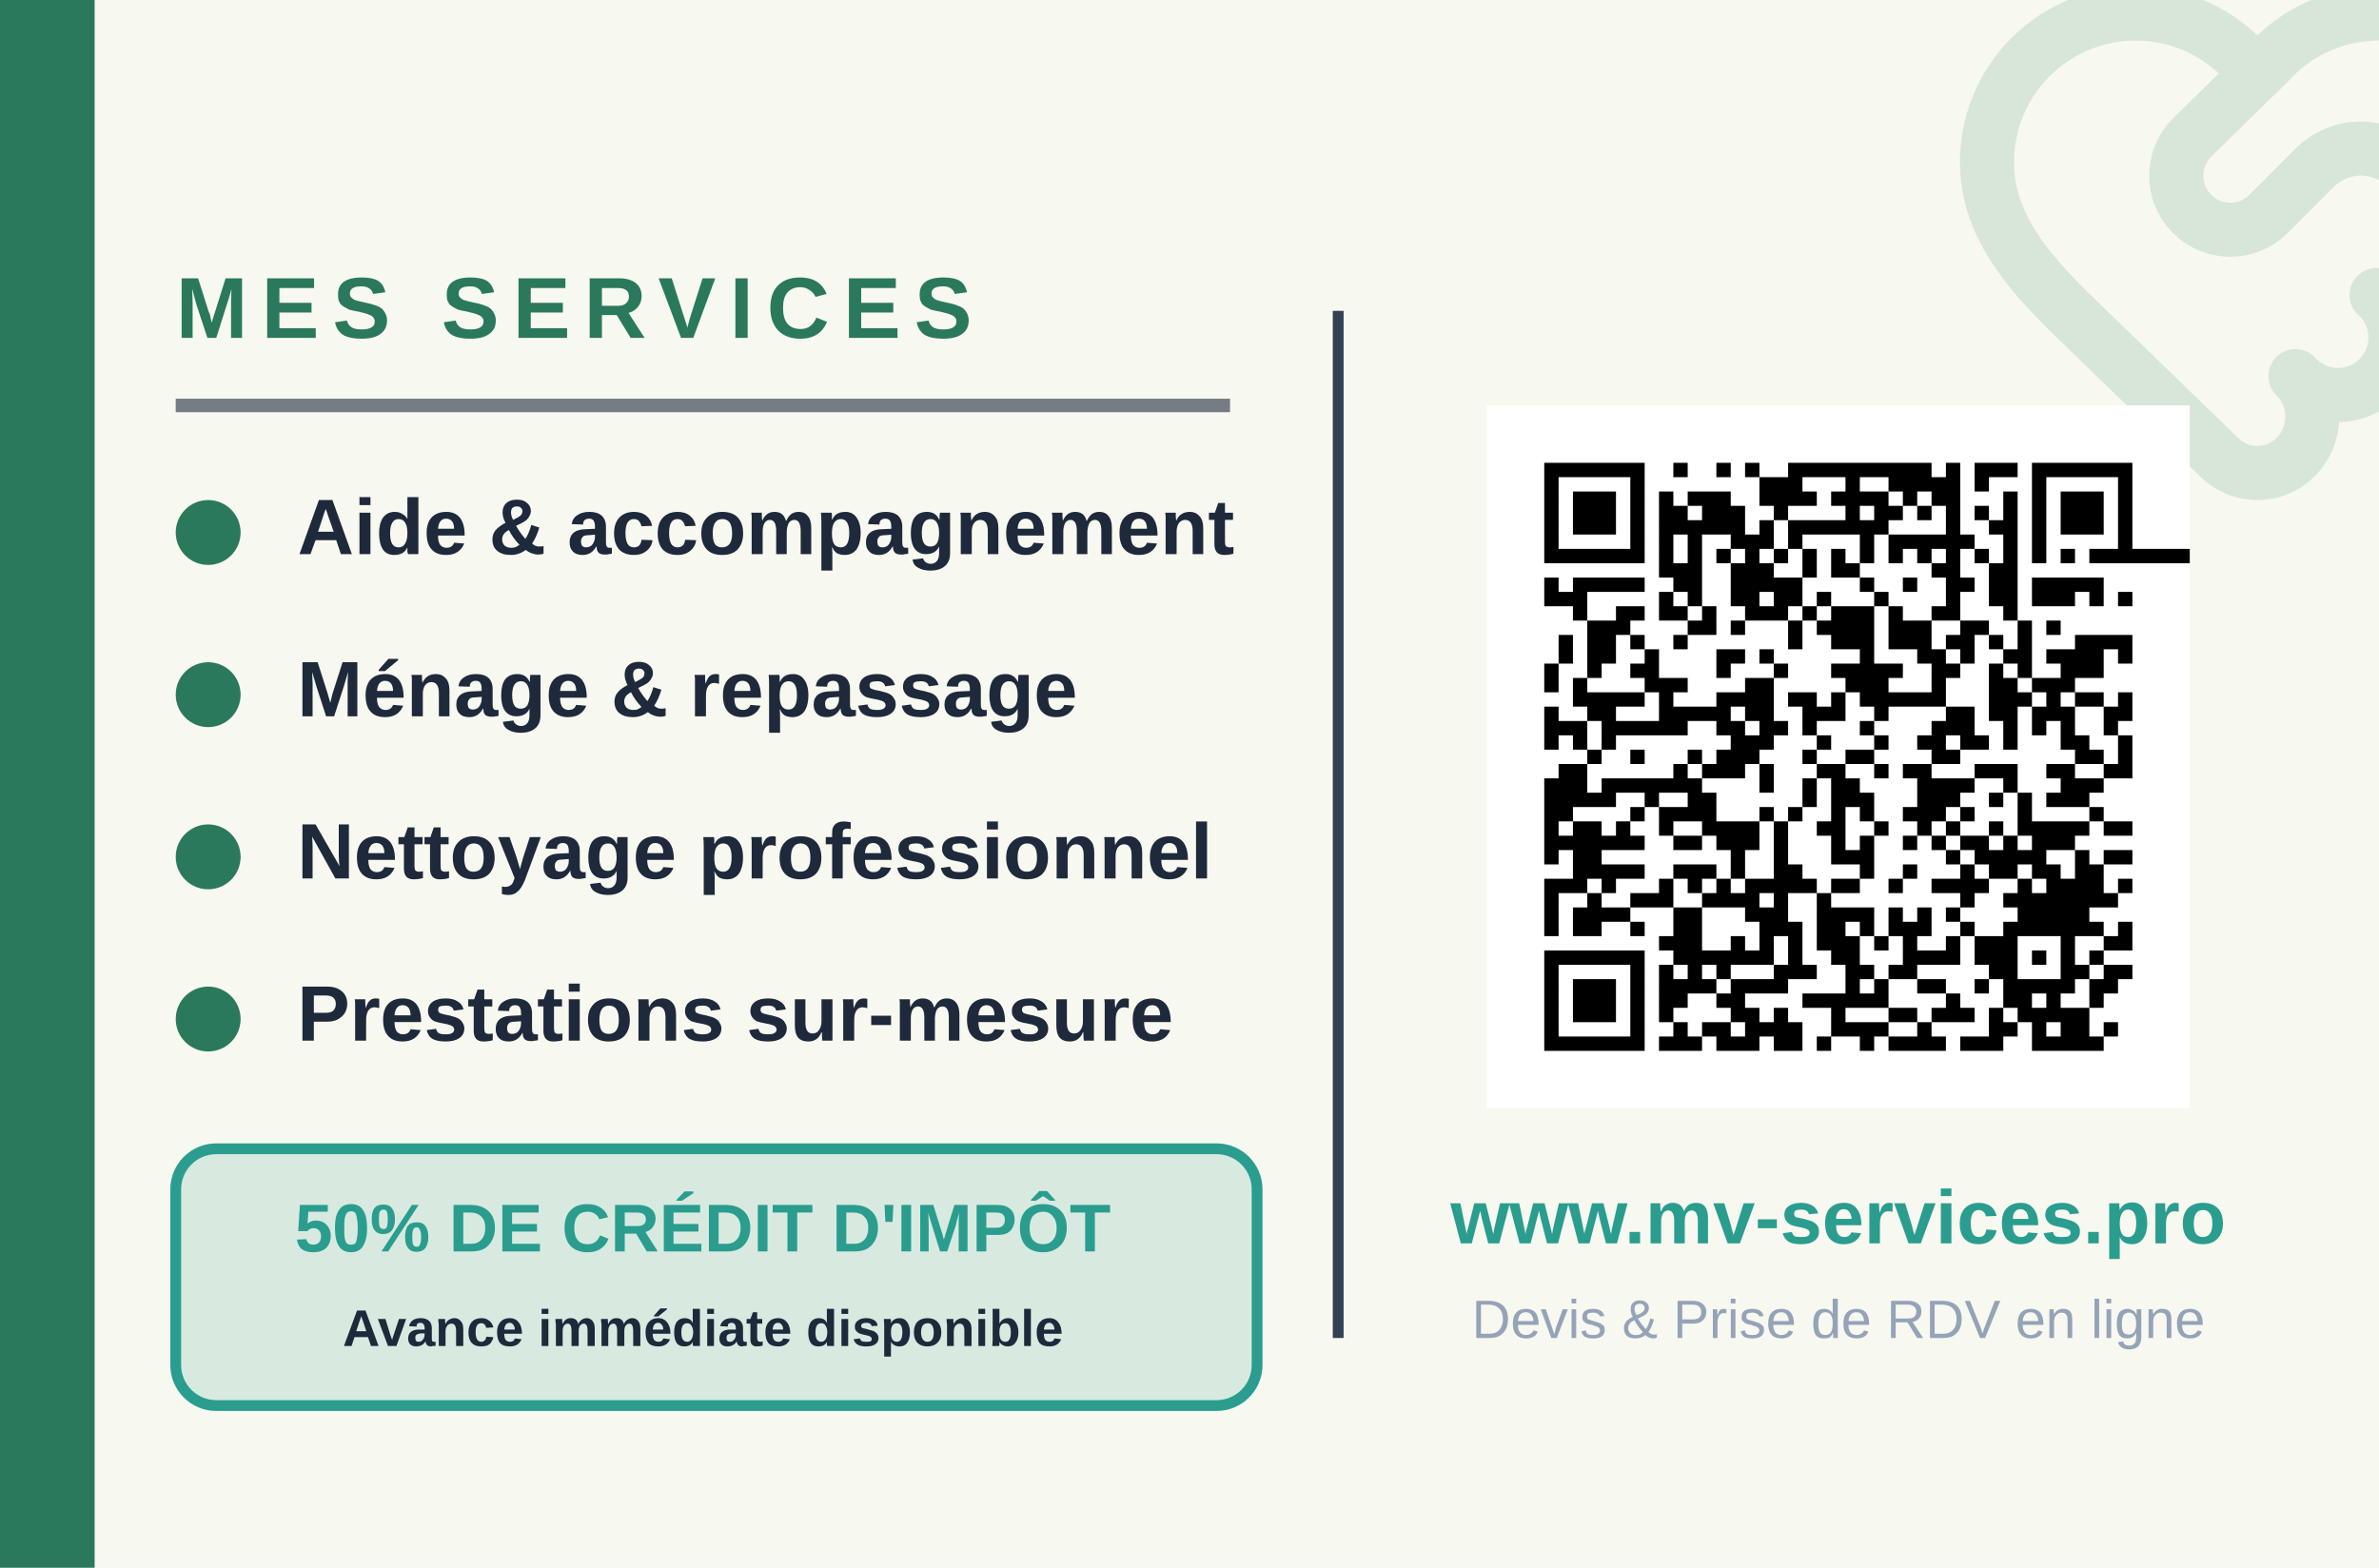
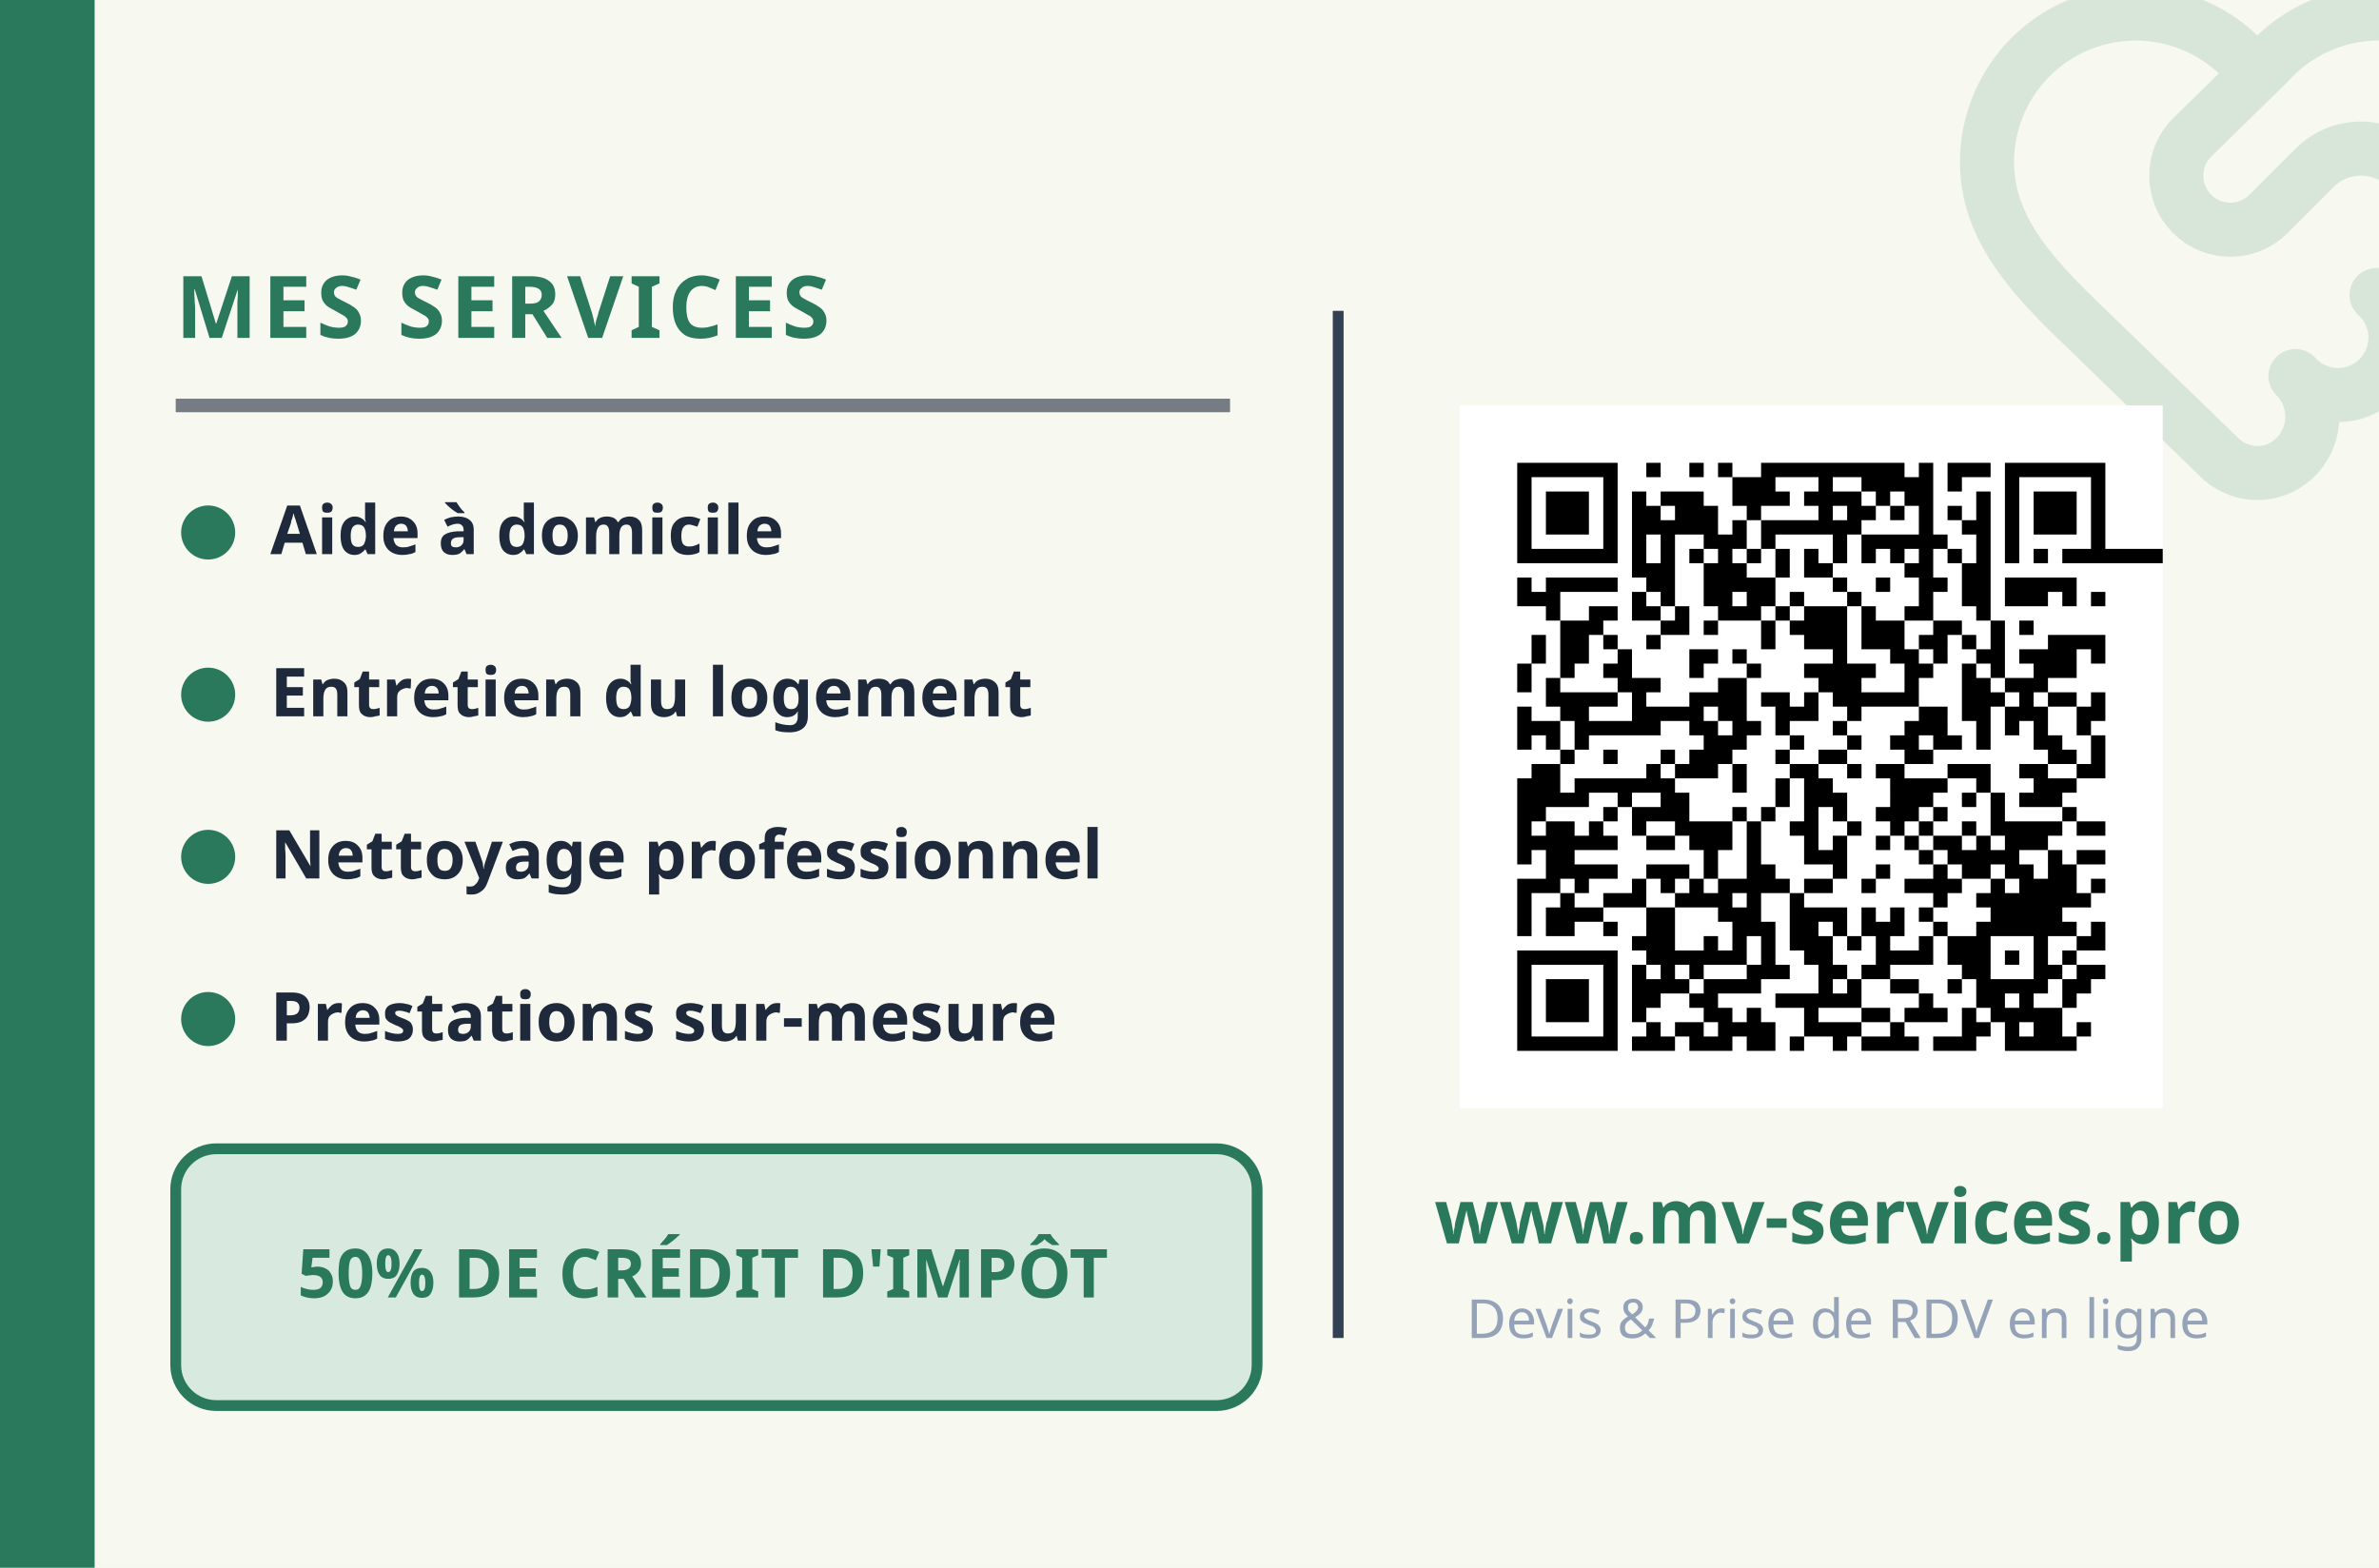
<svg xmlns="http://www.w3.org/2000/svg" width="88mm" height="58mm" viewBox="0 0 88 58">
+   <style>
+     text {
+       font-family: Nunito Sans, ui-sans-serif, system-ui, sans-serif;
+     }
+     .services {
+     fill: pink;
+       font-size: 2.9;
+       font-weight: 400;
+       fill: #1E293B;
+     }
+   </style>
  <rect x="0" y="0" width="88" height="58" fill="#f7f8ef" />
  <rect x="0" y="0" width="3.5" height="58" fill="#2b795c" />
  <g transform="translate(1.5, 1.5)">
-     <text x="5" y="11" font-family="'Plus Jakarta Sans', Arial, sans-serif" font-size="3.2" font-weight="800" fill="#2b795c" letter-spacing="0.5">MES SERVICES</text>
+     <text x="5" y="11" font-size="3.2" font-weight="800" fill="#2b795c" letter-spacing="0.2">MES SERVICES</text>
    <line x1="5" y1="13.5" x2="44" y2="13.5" stroke="#1E293B" stroke-width="0.5" opacity="0.6" />
    <g transform="translate(5, 17)">
-       <circle cx="1.2" cy="1.2" r="1.2" fill="#2b795c" />
-       <text x="4.5" y="2" font-family="'Plus Jakarta Sans', Arial, sans-serif" font-size="2.9" font-weight="600" fill="#1E293B">Aide &amp; accompagnement</text>
+       <circle cx="1.2" cy="1.2" r="1" fill="#2b795c" />
+       <text x="3.5" y="2" font-size="2.5" font-weight="600" fill="#1E293B">Aide à domicile</text>
    </g>
    <g transform="translate(5, 23)">
-       <circle cx="1.2" cy="1.2" r="1.2" fill="#2b795c" />
-       <text x="4.5" y="2" font-family="'Plus Jakarta Sans', Arial, sans-serif" font-size="2.9" font-weight="600" fill="#1E293B">Ménage &amp; repassage</text>
+       <circle cx="1.2" cy="1.2" r="1" fill="#2b795c" />
+       <text x="3.5" y="2" font-size="2.5" font-weight="600" fill="#1E293B">Entretien du logement</text>
    </g>
    <g transform="translate(5, 29)">
-       <circle cx="1.2" cy="1.2" r="1.2" fill="#2b795c" />
-       <text x="4.5" y="2" font-family="'Plus Jakarta Sans', Arial, sans-serif" font-size="2.9" font-weight="600" fill="#1E293B">Nettoyage professionnel</text>
+       <circle cx="1.2" cy="1.2" r="1" fill="#2b795c" />
+       <text x="3.5" y="2" font-size="2.5" font-weight="600" fill="#1E293B">Nettoyage professionnel</text>
    </g>
    <g transform="translate(5, 35)">
-       <circle cx="1.2" cy="1.2" r="1.2" fill="#2b795c" />
-       <text x="4.5" y="2" font-family="'Plus Jakarta Sans', Arial, sans-serif" font-size="2.9" font-weight="600" fill="#1E293B">Prestations sur-mesure</text>
+       <circle cx="1.2" cy="1.2" r="1" fill="#2b795c" />
+       <text x="3.5" y="2" font-size="2.5" font-weight="600" fill="#1E293B">Prestations sur-mesure</text>
    </g>
-     <rect x="5" y="41" width="40" height="9.5" rx="1.5" fill="#2A9D8F" fill-opacity="0.15" stroke="#2A9D8F" stroke-width="0.4" />
-     <text x="24.5" y="44.8" font-family="'Plus Jakarta Sans', Arial, sans-serif" font-size="2.5" font-weight="800" fill="#2A9D8F" text-anchor="middle">50% DE CRÉDIT D'IMPÔT</text>
-     <text x="24.5" y="48.3" font-family="'Plus Jakarta Sans', Arial, sans-serif" font-size="1.9" font-weight="600" fill="#1E293B" text-anchor="middle">Avance immédiate disponible</text>
+     <rect x="5" y="41" width="40" height="9.5" rx="1.5" fill="#2A9D8F" fill-opacity="0.15" stroke="#2b795c" stroke-width="0.4" />
+     <text x="24.5" y="46.5" font-size="2.5" font-weight="800" fill="#2b795c" text-anchor="middle">50% DE CRÉDIT D'IMPÔT</text>
    <line x1="48" y1="10" x2="48" y2="48" stroke="#334155" stroke-width="0.4" />
    <g transform="translate(70, -5) scale(1)" stroke="#2b795c" stroke-width="2" stroke-linecap="round" stroke-linejoin="round" fill="none" opacity="0.15">
      <path d="M19.414 14.414C21 12.828 22 11.5 22 9.5a5.5 5.5 0 0 0-9.591-3.676.6.6 0 0 1-.818.001A5.5 5.5 0 0 0 2 9.5c0 2.3 1.5 4 3 5.5l5.535 5.362a2 2 0 0 0 2.879.052 2.12 2.12 0 0 0-.004-3 2.124 2.124 0 1 0 3-3 2.124 2.124 0 0 0 3.004 0 2 2 0 0 0 0-2.828l-1.881-1.882a2.41 2.41 0 0 0-3.409 0l-1.71 1.71a2 2 0 0 1-2.828 0 2 2 0 0 1 0-2.828l2.823-2.762" />
    </g>
-     <g transform="translate(53.5, 13.5) scale(0.530612)">
+     <g transform="translate(52.5, 13.5) scale(0.530612)">
      <path fill="#ffffff" d="M0 0h49v49H0z" />
      <path stroke="#000000" d="M4 4.5h7m2 0h1m2 0h1m1 0h1m2 0h10m1 0h1m1 0h3m1 0h7M4 5.5h1m5 0h1m8 0h3m3 0h1m2 0h5m1 0h1m3 0h1m5 0h1M4 6.5h1m1 0h3m1 0h1m1 0h1m1 0h3m2 0h4m1 0h4m1 0h1m1 0h2m3 0h1m1 0h1m1 0h3m1 0h1M4 7.5h1m1 0h3m1 0h1m1 0h2m1 0h3m2 0h1m4 0h1m1 0h2m1 0h1m1 0h1m1 0h1m1 0h1m1 0h1m1 0h3m1 0h1M4 8.5h1m1 0h3m1 0h1m1 0h6m1 0h1m1 0h7m4 0h1m2 0h2m1 0h1m1 0h3m1 0h1M4 9.5h1m5 0h1m1 0h1m1 0h1m2 0h3m1 0h1m4 0h1m1 0h6m2 0h1m1 0h1m5 0h1M4 10.5h7m1 0h1m1 0h1m1 0h1m1 0h1m1 0h1m1 0h1m1 0h1m1 0h1m1 0h1m1 0h1m1 0h1m1 0h1m1 0h1m1 0h1m1 0h1m1 0h7M12 11.5h3m2 0h3m2 0h1m1 0h2m5 0h2m2 0h2M4 12.5h1m1 0h5m2 0h2m2 0h5m4 0h1m2 0h1m2 0h2m1 0h2m1 0h5M4 13.5h3m5 0h1m1 0h1m2 0h2m1 0h2m1 0h1m3 0h1m4 0h1m2 0h2m1 0h3m1 0h1m1 0h1M6 14.5h1m2 0h2m1 0h2m1 0h1m2 0h3m1 0h1m1 0h3m1 0h1m2 0h2m3 0h1M7 15.5h3m4 0h2m1 0h1m3 0h1m1 0h4m1 0h3m2 0h2m2 0h1m1 0h1M5 16.5h1m1 0h2m1 0h1m2 0h1m7 0h1m2 0h3m1 0h3m1 0h2m1 0h1m1 0h1m3 0h4M5 17.5h1m1 0h2m2 0h1m4 0h2m1 0h1m6 0h1m3 0h2m1 0h1m2 0h2m1 0h4m1 0h1M4 18.5h1m2 0h1m2 0h2m4 0h1m3 0h1m3 0h5m2 0h2m2 0h1m1 0h1m2 0h3M4 19.5h1m1 0h1m4 0h3m4 0h2m5 0h3m3 0h1m3 0h2m1 0h3M6 20.5h5m1 0h1m3 0h4m1 0h2m1 0h1m1 0h6m3 0h3m1 0h1m1 0h2m1 0h1M4 21.5h1m2 0h2m3 0h5m1 0h2m2 0h3m2 0h1m4 0h2m1 0h2m1 0h3m2 0h2M4 22.5h3m1 0h6m2 0h2m1 0h2m1 0h1m3 0h1m4 0h3m2 0h1m1 0h1m1 0h1m2 0h1M4 23.5h1m1 0h1m1 0h1m8 0h3m3 0h1m3 0h1m2 0h2m1 0h2m1 0h1m3 0h2m2 0h1M7 24.5h1m2 0h1m3 0h1m1 0h3m3 0h1m2 0h2m4 0h2m8 0h2m1 0h1M5 25.5h2m6 0h1m1 0h3m1 0h1m3 0h2m2 0h1m1 0h2m3 0h3m2 0h2m2 0h2M4 26.5h3m1 0h7m4 0h1m2 0h1m1 0h2m4 0h4m2 0h1m3 0h3M4 27.5h5m2 0h1m2 0h2m6 0h1m1 0h3m3 0h3m2 0h1m1 0h1m1 0h3M4 28.5h2m4 0h1m1 0h4m3 0h1m1 0h1m2 0h1m1 0h1m2 0h3m1 0h1m3 0h1m4 0h1M4 29.5h1m1 0h2m1 0h1m2 0h1m2 0h4m1 0h1m2 0h2m2 0h1m2 0h1m1 0h1m2 0h1m1 0h5m1 0h2M4 30.5h7m2 0h2m1 0h3m1 0h1m3 0h1m1 0h1m2 0h1m1 0h1m1 0h2m1 0h1m1 0h3M4 31.5h1m1 0h2m9 0h1m2 0h1m3 0h3m5 0h1m1 0h5m2 0h1m1 0h2M6 32.5h5m2 0h3m1 0h1m2 0h2m4 0h1m2 0h1m3 0h1m1 0h2m1 0h2m1 0h2M4 33.5h3m1 0h1m3 0h1m1 0h1m1 0h1m1 0h5m1 0h2m2 0h1m2 0h4m2 0h1m1 0h4m1 0h1M4 34.5h1m2 0h1m2 0h3m2 0h4m1 0h1m2 0h1m9 0h1m2 0h8M4 35.5h1m1 0h4m3 0h2m3 0h3m2 0h4m1 0h1m1 0h1m1 0h1m4 0h5M4 36.5h1m1 0h2m2 0h1m2 0h2m4 0h3m1 0h2m1 0h1m1 0h3m2 0h1m2 0h7m1 0h1M12 37.5h3m2 0h1m1 0h1m1 0h1m1 0h3m1 0h1m1 0h1m2 0h1m1 0h3m3 0h1m2 0h2M4 38.5h7m2 0h7m1 0h1m2 0h2m3 0h4m1 0h3m1 0h1m1 0h1m1 0h1M4 39.5h1m5 0h1m1 0h1m1 0h1m1 0h1m3 0h3m2 0h2m1 0h2m5 0h2m3 0h2m1 0h2M4 40.5h1m1 0h3m1 0h1m1 0h4m1 0h4m4 0h1m1 0h1m2 0h2m2 0h1m1 0h5m1 0h2M4 41.5h1m1 0h3m1 0h1m1 0h2m2 0h2m4 0h6m4 0h1m3 0h2m1 0h1m2 0h1M4 42.5h1m1 0h3m1 0h1m1 0h1m4 0h2m1 0h1m3 0h1m3 0h2m1 0h3m1 0h1m1 0h5M4 43.5h1m5 0h1m2 0h1m1 0h2m1 0h4m2 0h4m2 0h1m4 0h2m1 0h1m1 0h2m1 0h1M4 44.5h7m1 0h3m1 0h3m1 0h2m1 0h1m2 0h1m1 0h4m1 0h3m2 0h5" />
    </g>
-     <text x="66.5" y="44.5" font-family="'Plus Jakarta Sans', Arial, sans-serif" font-size="2.8" font-weight="700" fill="#2A9D8F" text-anchor="middle">www.mv-services.pro</text>
-     <text x="66.5" y="48" font-family="'Plus Jakarta Sans', Arial, sans-serif" font-size="2" font-weight="500" fill="#94A3B8" text-anchor="middle">Devis &amp; Prise de RDV en ligne</text>
+     <text x="66.5" y="44.5" font-size="2.8" font-weight="700" fill="#2b795c" text-anchor="middle">www.mv-services.pro</text>
+     <text x="66.5" y="48" font-size="2" font-weight="500" fill="#94A3B8" text-anchor="middle">Devis &amp; Prise de RDV en ligne</text>
  </g>
</svg>
